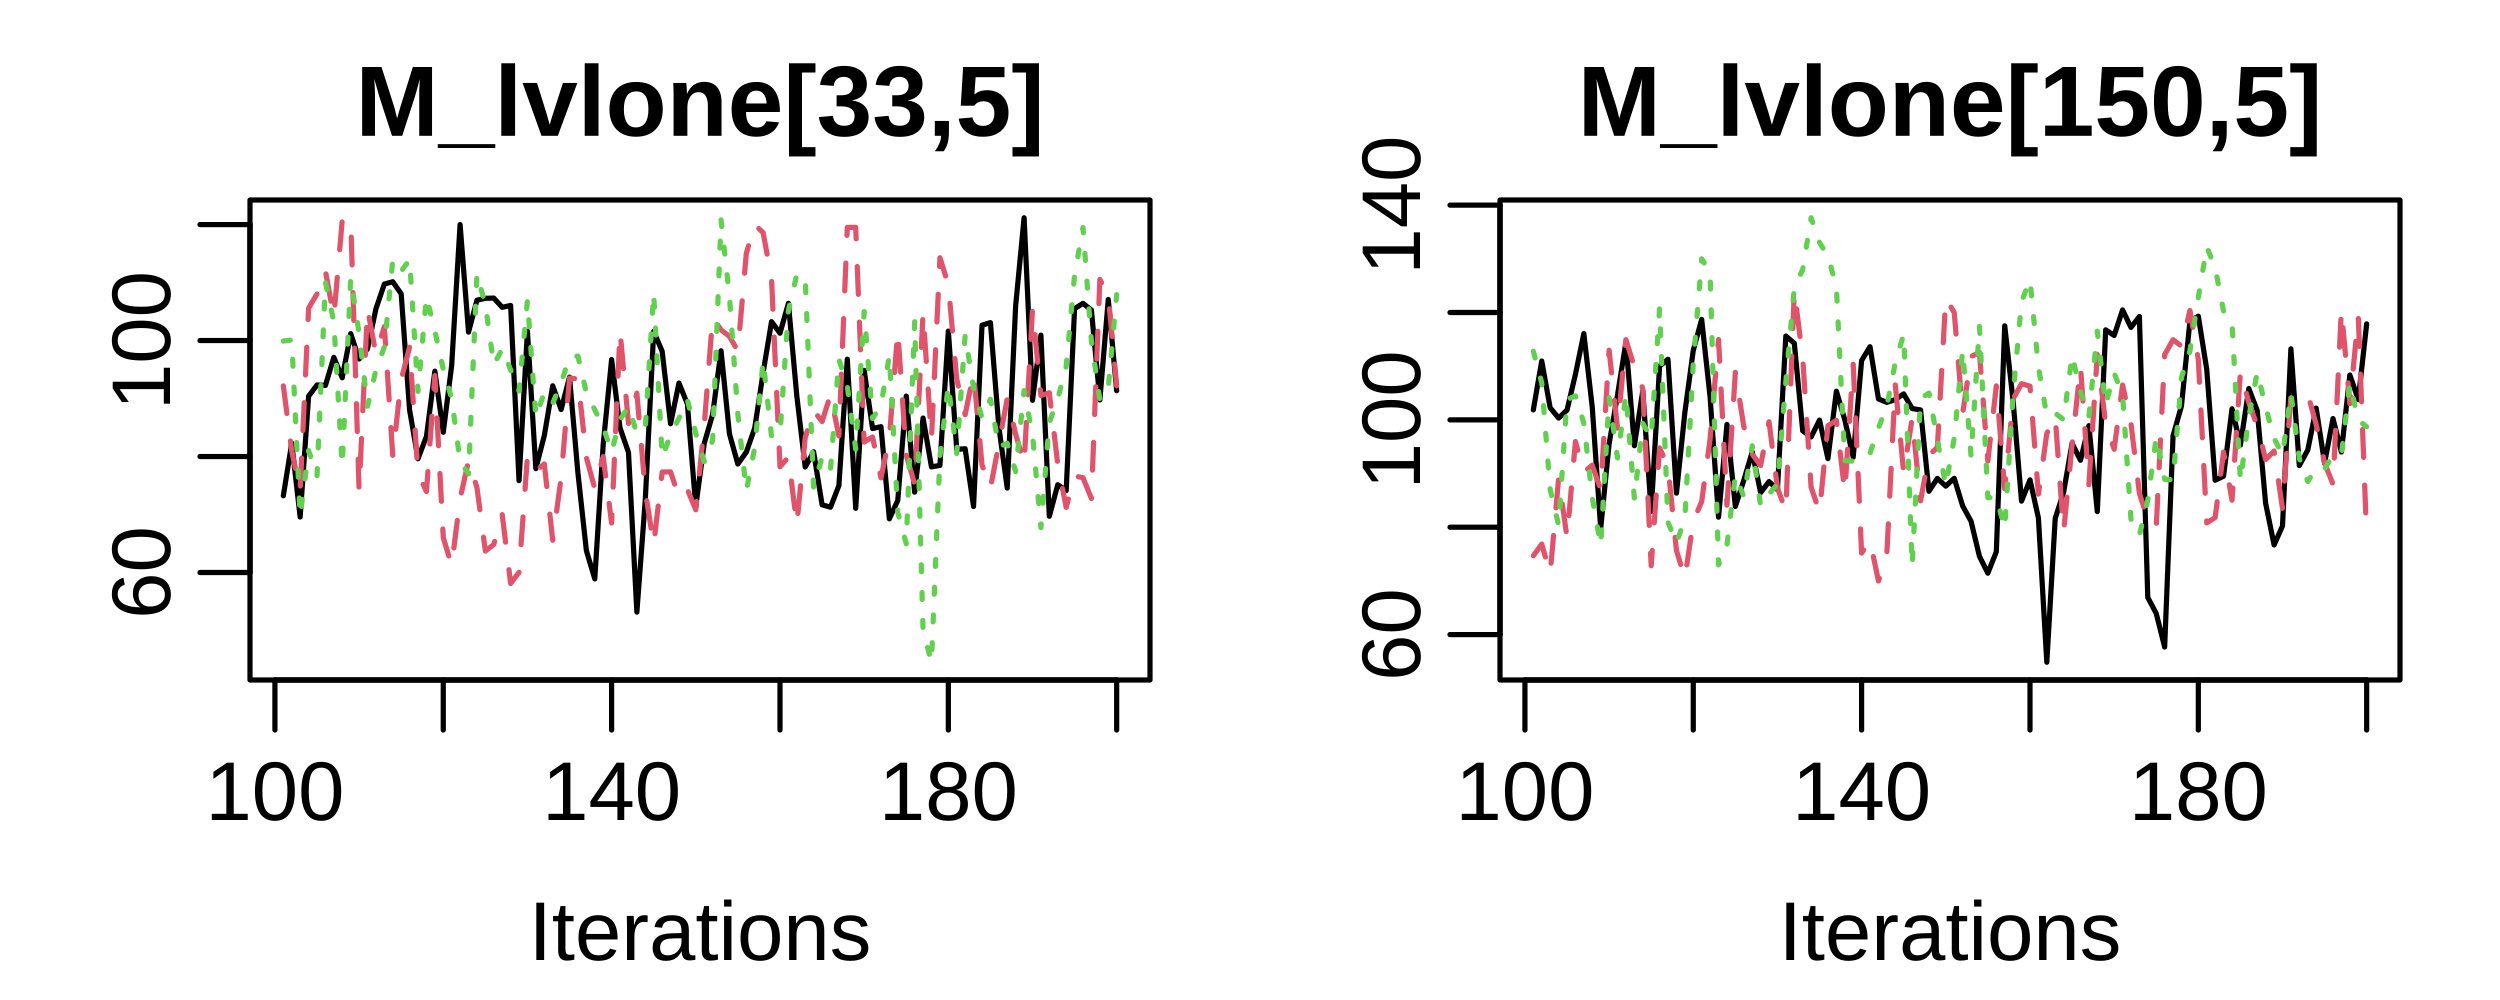
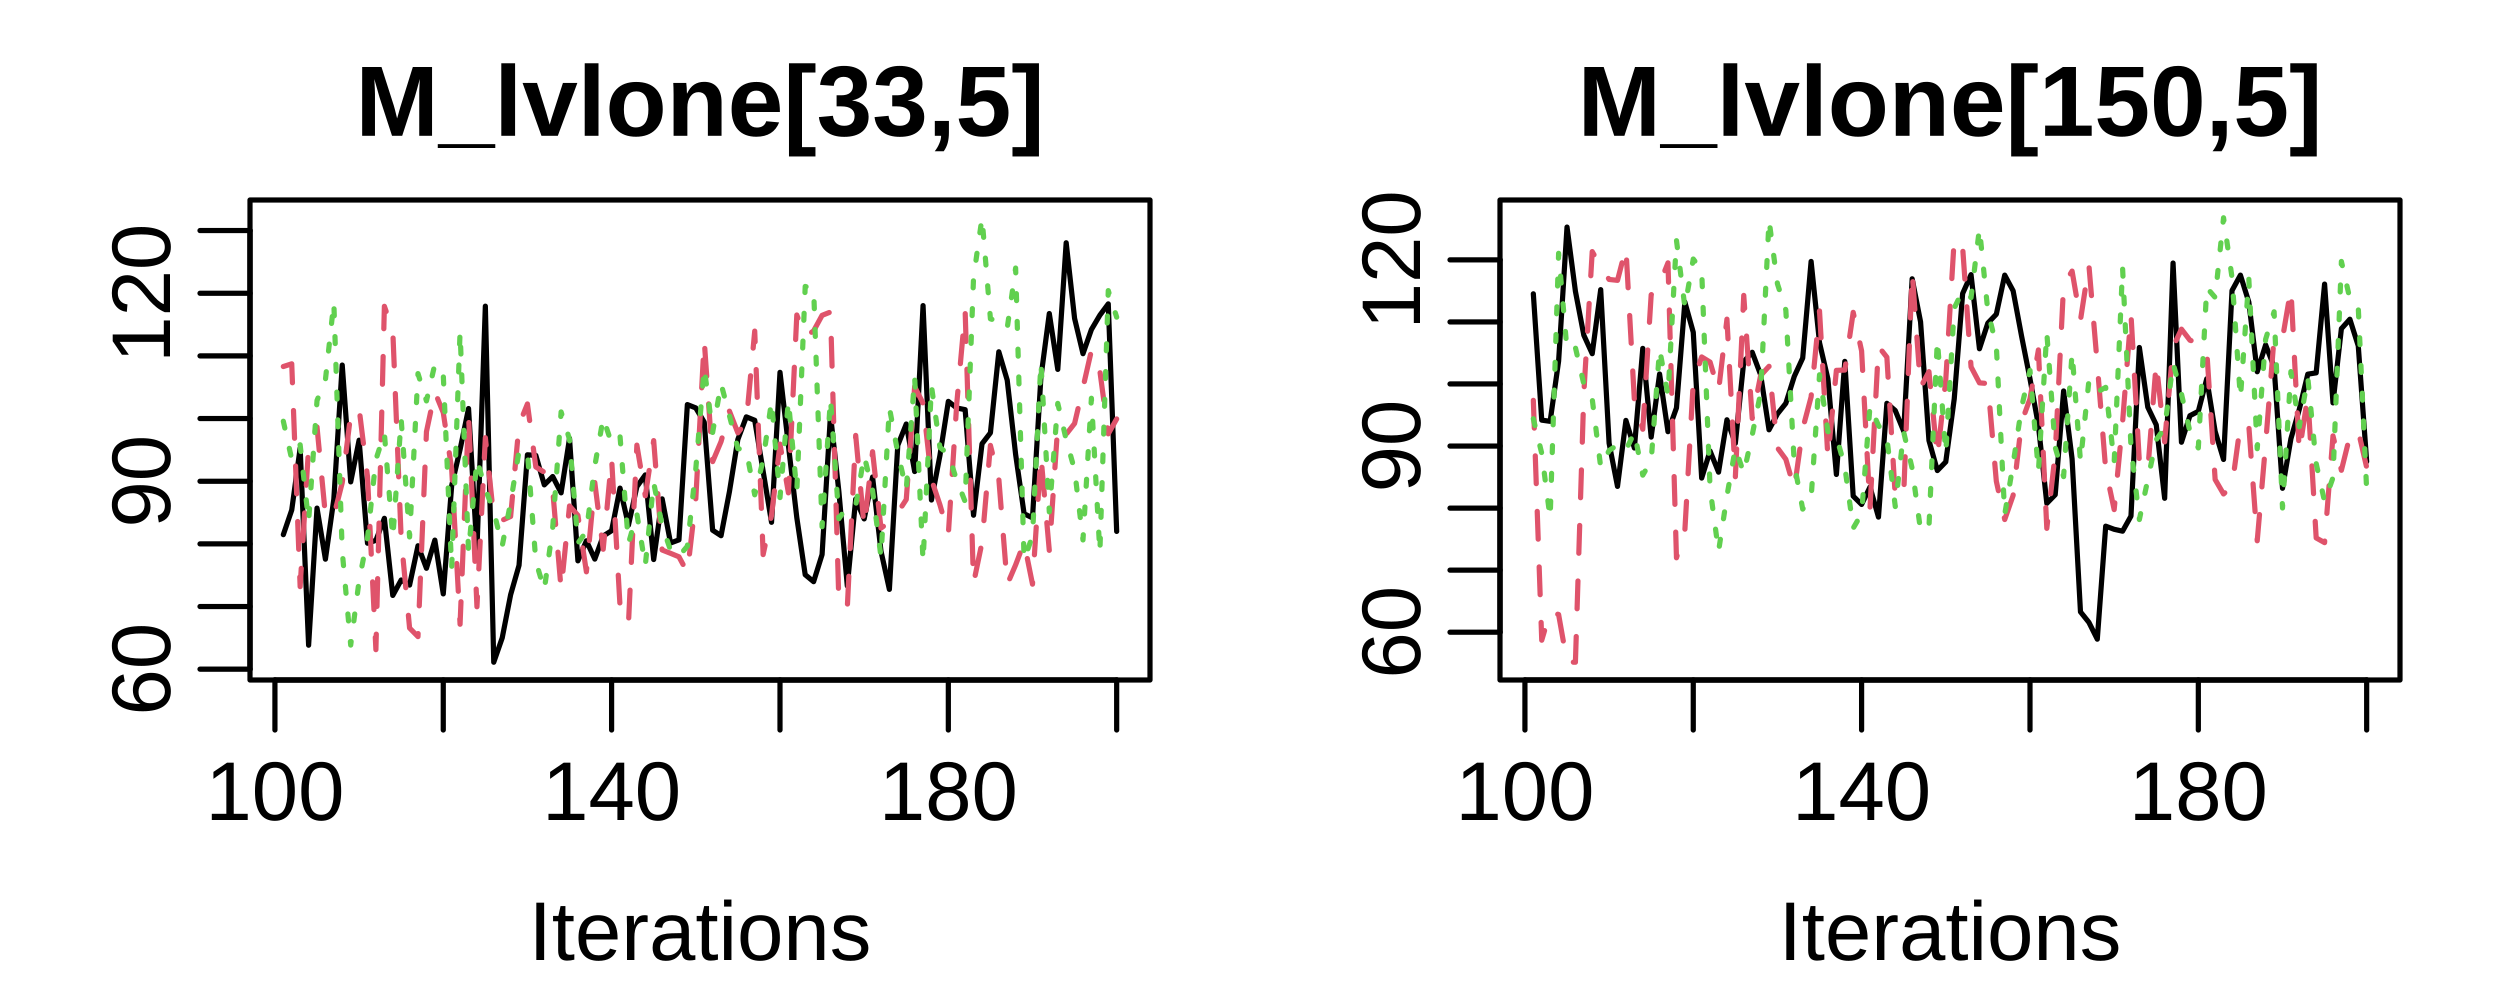
<svg xmlns="http://www.w3.org/2000/svg" width="360.00pt" height="144.00pt" viewBox="0 0 360.00 144.00">
  <g class="svglite">
    <defs>
      <style type="text/css">
    .svglite line, .svglite polyline, .svglite polygon, .svglite path, .svglite rect, .svglite circle {
      fill: none;
      stroke: #000000;
      stroke-linecap: round;
      stroke-linejoin: round;
      stroke-miterlimit: 10.00;
    }
    .svglite text {
      white-space: pre;
    }
    .svglite g.glyphgroup path {
      fill: inherit;
      stroke: none;
    }
  </style>
    </defs>
    <rect width="100%" height="100%" style="stroke: none; fill: #FFFFFF;" />
    <defs>
      <clipPath id="cpMC4wMHwzNjAuMDB8MC4wMHwxNDQuMDA=">
        <rect x="0.00" y="0.00" width="360.00" height="144.00" />
      </clipPath>
    </defs>
    <g clip-path="url(#cpMC4wMHwzNjAuMDB8MC4wMHwxNDQuMDA=)">
</g>
    <defs>
      <clipPath id="cpMzYuMDB8MTY1LjYwfDI4LjgwfDk3Ljky">
        <rect x="36.00" y="28.80" width="129.60" height="69.12" />
      </clipPath>
    </defs>
    <g clip-path="url(#cpMzYuMDB8MTY1LjYwfDI4LjgwfDk3Ljky)">
-       <polyline points="40.80,71.39 42.01,63.82 43.22,74.45 44.44,57.05 45.65,55.44 46.86,55.50 48.07,51.46 49.28,54.40 50.50,48.05 51.71,51.70 52.92,50.24 54.13,44.48 55.35,40.90 56.56,40.57 57.77,42.31 58.98,59.04 60.19,66.06 61.41,62.84 62.62,53.45 63.83,62.24 65.04,52.63 66.25,32.34 67.47,47.82 68.68,43.23 69.89,42.96 71.10,42.92 72.32,44.25 73.53,43.99 74.74,69.21 75.95,47.71 77.16,67.48 78.38,62.73 79.59,55.56 80.80,58.97 82.01,54.31 83.22,68.11 84.44,79.30 85.65,83.36 86.86,64.01 88.07,51.78 89.28,61.61 90.50,65.15 91.71,88.14 92.92,72.00 94.13,47.72 95.35,50.59 96.56,61.02 97.77,55.16 98.98,58.16 100.19,72.94 101.41,63.85 102.62,59.68 103.83,50.52 105.04,62.47 106.25,66.82 107.47,65.10 108.68,61.64 109.89,53.67 111.10,46.32 112.32,47.98 113.53,43.68 114.74,57.01 115.95,67.25 117.16,65.06 118.38,72.69 119.59,73.04 120.80,69.93 122.01,51.72 123.22,73.19 124.44,53.34 125.65,61.71 126.86,61.44 128.07,74.71 129.28,72.06 130.50,57.04 131.71,70.87 132.92,60.20 134.13,67.23 135.35,67.02 136.56,47.68 137.77,64.71 138.98,64.62 140.19,72.93 141.41,46.83 142.62,46.46 143.83,61.45 145.04,70.28 146.25,44.07 147.47,31.36 148.68,57.64 149.89,48.26 151.10,74.34 152.32,69.80 153.53,70.65 154.74,44.44 155.95,43.69 157.16,44.64 158.38,57.59 159.59,43.13 160.80,56.26 " style="stroke-width: 0.75;" />
+       <polyline points="40.80,76.99 42.01,73.44 43.22,64.54 44.44,92.91 45.65,73.17 46.86,80.52 48.07,71.89 49.28,52.57 50.50,69.39 51.71,63.39 52.92,78.22 54.13,77.81 55.35,74.64 56.56,85.74 57.77,83.52 58.98,84.25 60.19,78.59 61.41,81.83 62.62,77.78 63.83,85.52 65.04,69.94 66.25,64.73 67.47,58.83 68.68,79.18 69.89,44.09 71.10,95.36 72.32,91.85 73.53,85.64 74.74,81.41 75.95,65.49 77.16,65.58 78.38,69.82 79.59,68.62 80.80,70.97 82.01,63.15 83.22,80.76 84.44,77.88 85.65,80.51 86.86,77.19 88.07,76.42 89.28,70.29 90.50,75.62 91.71,70.08 92.92,68.39 94.13,80.57 95.35,71.84 96.56,78.19 97.77,77.74 98.98,58.26 100.19,58.74 101.41,60.79 102.62,76.35 103.83,77.14 105.04,70.79 106.25,63.28 107.47,60.03 108.68,60.52 109.89,67.85 111.10,75.21 112.32,53.62 113.53,64.13 114.74,74.54 115.95,82.76 117.16,83.76 118.38,79.85 119.59,59.73 120.80,70.81 122.01,84.36 123.22,71.87 124.44,74.72 125.65,68.69 126.86,79.36 128.07,84.87 129.28,64.12 130.50,61.06 131.71,67.90 132.92,44.01 134.13,72.00 135.35,65.59 136.56,57.80 137.77,58.75 138.98,58.99 140.19,74.19 141.41,63.90 142.62,62.33 143.83,50.66 145.04,54.75 146.25,65.44 147.47,73.98 148.68,74.57 149.89,54.35 151.10,45.15 152.32,53.19 153.53,34.96 154.74,45.85 155.95,50.93 157.16,47.46 158.38,45.39 159.59,43.76 160.80,76.52 " style="stroke-width: 0.75;" />
    </g>
    <g clip-path="url(#cpMC4wMHwzNjAuMDB8MC4wMHwxNDQuMDA=)">
      <line x1="39.59" y1="97.92" x2="160.80" y2="97.92" style="stroke-width: 0.75;" />
      <line x1="39.59" y1="97.92" x2="39.59" y2="105.12" style="stroke-width: 0.75;" />
      <line x1="63.83" y1="97.92" x2="63.83" y2="105.12" style="stroke-width: 0.75;" />
      <line x1="88.07" y1="97.92" x2="88.07" y2="105.12" style="stroke-width: 0.75;" />
      <line x1="112.32" y1="97.92" x2="112.32" y2="105.12" style="stroke-width: 0.75;" />
      <line x1="136.56" y1="97.92" x2="136.56" y2="105.12" style="stroke-width: 0.75;" />
      <line x1="160.80" y1="97.92" x2="160.80" y2="105.12" style="stroke-width: 0.75;" />
      <text x="39.59" y="118.08" text-anchor="middle" style="font-size: 12.00px; font-family: &quot;Arial&quot;;" textLength="20.02px" lengthAdjust="spacingAndGlyphs">100</text>
      <text x="88.07" y="118.08" text-anchor="middle" style="font-size: 12.00px; font-family: &quot;Arial&quot;;" textLength="20.02px" lengthAdjust="spacingAndGlyphs">140</text>
      <text x="136.56" y="118.08" text-anchor="middle" style="font-size: 12.00px; font-family: &quot;Arial&quot;;" textLength="20.02px" lengthAdjust="spacingAndGlyphs">180</text>
-       <line x1="36.00" y1="82.44" x2="36.00" y2="32.34" style="stroke-width: 0.75;" />
-       <line x1="36.00" y1="82.44" x2="28.80" y2="82.44" style="stroke-width: 0.75;" />
-       <line x1="36.00" y1="65.74" x2="28.80" y2="65.74" style="stroke-width: 0.75;" />
-       <line x1="36.00" y1="49.04" x2="28.80" y2="49.04" style="stroke-width: 0.75;" />
-       <line x1="36.00" y1="32.34" x2="28.80" y2="32.34" style="stroke-width: 0.75;" />
-       <text transform="translate(24.48,82.44) rotate(-90)" text-anchor="middle" style="font-size: 12.00px; font-family: &quot;Arial&quot;;" textLength="13.34px" lengthAdjust="spacingAndGlyphs">60</text>
-       <text transform="translate(24.48,49.04) rotate(-90)" text-anchor="middle" style="font-size: 12.00px; font-family: &quot;Arial&quot;;" textLength="20.02px" lengthAdjust="spacingAndGlyphs">100</text>
+       <line x1="36.00" y1="96.36" x2="36.00" y2="33.20" style="stroke-width: 0.75;" />
+       <line x1="36.00" y1="96.36" x2="28.80" y2="96.36" style="stroke-width: 0.75;" />
+       <line x1="36.00" y1="87.34" x2="28.80" y2="87.34" style="stroke-width: 0.75;" />
+       <line x1="36.00" y1="78.32" x2="28.80" y2="78.32" style="stroke-width: 0.75;" />
+       <line x1="36.00" y1="69.30" x2="28.80" y2="69.30" style="stroke-width: 0.75;" />
+       <line x1="36.00" y1="60.27" x2="28.80" y2="60.27" style="stroke-width: 0.75;" />
+       <line x1="36.00" y1="51.25" x2="28.80" y2="51.25" style="stroke-width: 0.75;" />
+       <line x1="36.00" y1="42.23" x2="28.80" y2="42.23" style="stroke-width: 0.75;" />
+       <line x1="36.00" y1="33.20" x2="28.80" y2="33.20" style="stroke-width: 0.75;" />
+       <text transform="translate(24.48,96.36) rotate(-90)" text-anchor="middle" style="font-size: 12.00px; font-family: &quot;Arial&quot;;" textLength="13.34px" lengthAdjust="spacingAndGlyphs">60</text>
+       <text transform="translate(24.48,69.30) rotate(-90)" text-anchor="middle" style="font-size: 12.00px; font-family: &quot;Arial&quot;;" textLength="13.34px" lengthAdjust="spacingAndGlyphs">90</text>
+       <text transform="translate(24.48,42.23) rotate(-90)" text-anchor="middle" style="font-size: 12.00px; font-family: &quot;Arial&quot;;" textLength="20.02px" lengthAdjust="spacingAndGlyphs">120</text>
      <polygon points="36.00,97.92 165.60,97.92 165.60,28.80 36.00,28.80 " style="stroke-width: 0.75;" />
    </g>
    <defs>
      <clipPath id="cpMC4wMHwxODAuMDB8MC4wMHwxNDQuMDA=">
        <rect x="0.00" y="0.00" width="180.00" height="144.00" />
      </clipPath>
    </defs>
    <g clip-path="url(#cpMC4wMHwxODAuMDB8MC4wMHwxNDQuMDA=)">
      <text x="100.80" y="19.55" text-anchor="middle" style="font-size: 14.40px; font-weight: bold; font-family: &quot;Arial&quot;;" textLength="99.17px" lengthAdjust="spacingAndGlyphs">M_lvlone[33,5]</text>
      <text x="100.80" y="138.24" text-anchor="middle" style="font-size: 12.00px; font-family: &quot;Arial&quot;;" textLength="49.34px" lengthAdjust="spacingAndGlyphs">Iterations</text>
    </g>
    <g clip-path="url(#cpMzYuMDB8MTY1LjYwfDI4LjgwfDk3Ljky)">
-       <polyline points="40.80,55.57 42.01,64.95 43.22,70.67 44.44,44.37 45.65,42.32 46.86,39.00 48.07,45.63 49.28,31.77 50.50,31.58 51.71,70.63 52.92,44.46 54.13,50.96 55.35,47.03 56.56,65.68 57.77,54.65 58.98,49.99 60.19,68.18 61.41,70.78 62.62,54.08 63.83,77.42 65.04,81.44 66.25,71.80 67.47,66.35 68.68,70.20 69.89,79.35 71.10,78.41 72.32,74.11 73.53,84.02 74.74,82.41 75.95,65.72 77.16,67.81 78.38,66.81 79.59,77.79 80.80,68.81 82.01,54.44 83.22,54.58 84.44,65.90 85.65,70.34 86.86,65.76 88.07,75.31 89.28,47.64 90.50,60.98 91.71,56.62 92.92,70.72 94.13,78.43 95.35,67.97 96.56,67.95 97.77,71.59 98.98,70.47 100.19,73.41 101.41,61.28 102.62,45.70 103.83,47.50 105.04,48.44 106.25,50.54 107.47,36.48 108.68,32.34 109.89,33.51 111.10,40.07 112.32,67.21 113.53,65.83 114.74,75.57 115.95,63.03 117.16,59.12 118.38,60.70 119.59,56.85 120.80,62.76 122.01,32.75 123.22,32.74 124.44,63.64 125.65,62.93 126.86,68.81 128.07,63.04 129.28,47.63 130.50,65.55 131.71,69.69 132.92,45.04 134.13,63.18 135.35,37.12 136.56,41.00 137.77,54.59 138.98,59.71 140.19,53.76 141.41,66.94 142.62,70.28 143.83,63.96 145.04,57.39 146.25,62.48 147.47,66.85 148.68,44.52 149.89,56.94 151.10,56.56 152.32,66.89 153.53,73.06 154.74,68.54 155.95,68.79 157.16,71.78 158.38,40.24 159.59,42.63 160.80,55.56 " style="stroke-width: 0.75; stroke: #DF536B; stroke-dasharray: 4.00,4.00;" />
-       <polyline points="40.80,49.11 42.01,48.96 43.22,74.31 44.44,64.88 45.65,68.53 46.86,40.63 48.07,46.35 49.28,67.06 50.50,40.04 51.71,48.02 52.92,58.50 54.13,53.30 55.35,49.95 56.56,37.43 57.77,39.07 58.98,37.38 60.19,56.35 61.41,42.72 62.62,47.66 63.83,53.18 65.04,57.39 66.25,66.46 67.47,68.23 68.68,39.44 69.89,43.89 71.10,52.53 72.32,50.24 73.53,53.26 74.74,56.29 75.95,43.26 77.16,60.08 78.38,56.50 79.59,58.09 80.80,55.13 82.01,51.43 83.22,51.27 84.44,56.58 85.65,59.02 86.86,61.49 88.07,65.07 89.28,60.43 90.50,58.54 91.71,62.43 92.92,61.67 94.13,42.18 95.35,65.87 96.56,62.61 97.77,60.24 98.98,57.55 100.19,62.39 101.41,66.48 102.62,63.40 103.83,31.67 105.04,42.66 106.25,59.65 107.47,70.65 108.68,64.43 109.89,51.92 111.10,62.84 112.32,62.51 113.53,44.70 114.74,39.55 115.95,39.93 117.16,70.16 118.38,65.83 119.59,67.67 120.80,51.73 122.01,55.60 123.22,64.68 124.44,44.87 125.65,60.27 126.86,58.36 128.07,51.23 129.28,73.79 130.50,78.30 131.71,46.33 132.92,90.80 134.13,95.36 135.35,65.70 136.56,55.44 137.77,65.29 138.98,48.28 140.19,55.83 141.41,60.20 142.62,57.49 143.83,64.35 145.04,63.83 146.25,67.91 147.47,56.25 148.68,62.61 149.89,75.97 151.10,60.85 152.32,57.43 153.53,52.75 154.74,39.60 155.95,32.77 157.16,49.13 158.38,57.60 159.59,55.83 160.80,42.43 " style="stroke-width: 0.75; stroke: #61D04F; stroke-dasharray: 1.00,3.00;" />
+       <polyline points="40.80,52.78 42.01,52.39 43.22,84.47 44.44,64.38 45.65,61.49 46.86,74.21 48.07,74.29 49.28,69.52 50.50,59.70 51.71,58.82 52.92,68.64 54.13,93.55 55.35,44.11 56.56,47.58 57.77,77.55 58.98,90.44 60.19,91.67 61.41,62.16 62.62,56.44 63.83,59.42 65.04,67.52 66.25,89.89 67.47,59.76 68.68,87.37 69.89,63.03 71.10,74.55 72.32,74.92 73.53,74.37 74.74,61.16 75.95,58.17 77.16,67.24 78.38,68.00 79.59,70.57 80.80,84.87 82.01,72.86 83.22,74.21 84.44,82.34 85.65,69.49 86.86,79.09 88.07,66.03 89.28,87.20 90.50,89.76 91.71,64.10 92.92,71.40 94.13,63.45 95.35,79.20 96.56,79.68 97.77,80.18 98.98,82.44 100.19,71.93 101.41,49.02 102.62,66.47 103.83,63.59 105.04,59.21 106.25,62.33 107.47,60.71 108.68,47.68 109.89,79.86 111.10,74.21 112.32,63.95 113.53,70.97 114.74,45.36 115.95,48.48 117.16,47.65 118.38,45.41 119.59,44.93 120.80,86.75 122.01,87.51 123.22,62.70 124.44,75.91 125.65,65.05 126.86,76.05 128.07,75.16 129.28,73.81 130.50,71.93 131.71,55.69 132.92,58.09 134.13,69.05 135.35,72.69 136.56,76.93 137.77,58.15 138.98,44.78 140.19,83.99 141.41,78.11 142.62,64.14 143.83,68.96 145.04,84.17 146.25,81.34 147.47,78.11 148.68,84.12 149.89,65.61 151.10,79.29 152.32,61.28 153.53,62.53 154.74,60.98 155.95,55.81 157.16,50.49 158.38,53.42 159.59,62.47 160.80,60.33 " style="stroke-width: 0.75; stroke: #DF536B; stroke-dasharray: 4.00,4.00;" />
+       <polyline points="40.80,60.66 42.01,66.14 43.22,64.05 44.44,75.10 45.65,57.67 46.86,54.69 48.07,43.53 49.28,79.38 50.50,92.89 51.71,83.61 52.92,77.46 54.13,66.18 55.35,62.39 56.56,77.44 57.77,60.38 58.98,77.32 60.19,53.80 61.41,57.73 62.62,52.44 63.83,53.92 65.04,81.90 66.25,47.77 67.47,79.43 68.68,66.19 69.89,70.43 71.10,73.62 72.32,78.61 73.53,72.36 74.74,64.93 75.95,65.10 77.16,80.83 78.38,84.94 79.59,75.96 80.80,59.32 82.01,63.26 83.22,78.21 84.44,76.53 85.65,67.11 86.86,60.18 88.07,63.85 89.28,62.78 90.50,78.25 91.71,73.98 92.92,81.45 94.13,69.49 95.35,75.71 96.56,79.24 97.77,80.09 98.98,78.65 100.19,67.57 101.41,52.96 102.62,62.27 103.83,55.25 105.04,59.86 106.25,64.59 107.47,64.86 108.68,71.25 109.89,66.23 111.10,57.77 112.32,71.65 113.53,57.71 114.74,70.78 115.95,41.25 117.16,41.57 118.38,75.84 119.59,57.39 120.80,74.69 122.01,72.89 123.22,72.81 124.44,65.63 125.65,70.63 126.86,80.20 128.07,58.69 129.28,65.20 130.50,70.51 131.71,54.31 132.92,80.85 134.13,55.57 135.35,64.42 136.56,65.41 137.77,69.16 138.98,72.24 140.19,39.96 141.41,31.36 142.62,45.91 143.83,46.32 145.04,47.25 146.25,38.60 147.47,80.60 148.68,77.18 149.89,52.18 151.10,73.71 152.32,58.09 153.53,63.29 154.74,67.68 155.95,77.75 157.16,57.35 158.38,79.56 159.59,41.85 160.80,45.67 " style="stroke-width: 0.75; stroke: #61D04F; stroke-dasharray: 1.00,3.00;" />
    </g>
    <defs>
      <clipPath id="cpMjE2LjAwfDM0NS42MHwyOC44MHw5Ny45Mg==">
        <rect x="216.00" y="28.80" width="129.60" height="69.12" />
      </clipPath>
    </defs>
    <g clip-path="url(#cpMjE2LjAwfDM0NS42MHwyOC44MHw5Ny45Mg==)">
-       <polyline points="220.80,59.02 222.01,51.99 223.22,58.71 224.44,60.20 225.65,59.05 226.86,53.92 228.07,48.03 229.28,58.59 230.50,76.08 231.71,63.92 232.92,56.90 234.13,49.30 235.35,64.18 236.56,56.29 237.77,73.63 238.98,52.73 240.19,51.74 241.41,71.01 242.62,59.39 243.83,50.46 245.04,46.00 246.25,57.13 247.47,74.47 248.68,61.12 249.89,72.93 251.10,69.19 252.32,65.08 253.53,70.94 254.74,69.35 255.95,70.50 257.16,48.39 258.38,49.43 259.59,62.04 260.80,62.92 262.01,60.49 263.22,66.04 264.44,56.33 265.65,60.46 266.86,65.84 268.07,51.92 269.28,49.93 270.50,57.45 271.71,57.94 272.92,57.54 274.13,56.72 275.35,58.83 276.56,59.03 277.77,70.74 278.98,68.89 280.19,70.00 281.41,68.88 282.62,72.85 283.83,75.06 285.04,80.11 286.25,82.54 287.47,79.45 288.68,46.92 289.89,57.78 291.10,72.16 292.32,69.10 293.53,74.58 294.74,95.36 295.95,74.66 297.16,70.88 298.38,63.83 299.59,66.28 300.80,61.30 302.01,73.67 303.22,47.50 304.44,48.31 305.65,44.63 306.86,47.15 308.07,45.58 309.28,86.04 310.50,88.34 311.71,93.17 312.92,62.74 314.13,58.47 315.35,46.23 316.56,45.53 317.77,53.19 318.98,69.15 320.19,68.58 321.41,58.87 322.62,64.08 323.83,55.95 325.04,59.12 326.25,72.47 327.47,78.47 328.68,75.74 329.89,50.23 331.10,67.04 332.32,64.80 333.53,58.77 334.74,66.69 335.95,60.27 337.16,65.09 338.38,54.00 339.59,57.54 340.80,46.64 " style="stroke-width: 0.75;" />
+       <polyline points="220.80,42.31 222.01,60.50 223.22,60.67 224.44,52.00 225.65,32.70 226.86,41.95 228.07,48.27 229.28,50.93 230.50,41.71 231.71,63.82 232.92,70.04 234.13,60.54 235.35,64.51 236.56,50.17 237.77,62.94 238.98,53.86 240.19,62.16 241.41,58.74 242.62,43.51 243.83,47.85 245.04,68.84 246.25,64.95 247.47,67.99 248.68,60.45 249.89,63.83 251.10,52.07 252.32,50.73 253.53,53.96 254.74,61.89 255.95,59.60 257.16,58.08 258.38,54.19 259.59,51.56 260.80,37.65 262.01,49.35 263.22,54.58 264.44,68.32 265.65,52.04 266.86,71.44 268.07,72.64 269.28,70.13 270.50,74.46 271.71,58.08 272.92,59.12 274.13,62.09 275.35,40.15 276.56,46.34 277.77,63.43 278.98,67.76 280.19,66.51 281.41,57.44 282.62,42.27 283.83,39.55 285.04,50.22 286.25,46.52 287.47,45.25 288.68,39.62 289.89,41.88 291.10,48.37 292.32,54.56 293.53,61.25 294.74,72.48 295.95,71.24 297.16,56.30 298.38,66.08 299.59,88.11 300.80,89.62 302.01,92.04 303.22,75.77 304.44,76.22 305.65,76.49 306.86,74.32 308.07,50.04 309.28,58.63 310.50,61.18 311.71,71.75 312.92,37.88 314.13,63.68 315.35,59.86 316.56,59.23 317.77,54.55 318.98,62.12 320.19,66.16 321.41,41.84 322.62,39.62 323.83,43.50 325.04,53.53 326.25,49.67 327.47,52.83 328.68,70.31 329.89,63.18 331.10,58.94 332.32,53.88 333.53,53.69 334.74,40.91 335.95,58.01 337.16,47.33 338.38,45.97 339.59,49.81 340.80,66.47 " style="stroke-width: 0.75;" />
    </g>
    <g clip-path="url(#cpMC4wMHwzNjAuMDB8MC4wMHwxNDQuMDA=)">
      <line x1="219.59" y1="97.92" x2="340.80" y2="97.92" style="stroke-width: 0.75;" />
      <line x1="219.59" y1="97.92" x2="219.59" y2="105.12" style="stroke-width: 0.75;" />
      <line x1="243.83" y1="97.92" x2="243.83" y2="105.12" style="stroke-width: 0.75;" />
      <line x1="268.07" y1="97.92" x2="268.07" y2="105.12" style="stroke-width: 0.75;" />
      <line x1="292.32" y1="97.92" x2="292.32" y2="105.12" style="stroke-width: 0.75;" />
      <line x1="316.56" y1="97.92" x2="316.56" y2="105.12" style="stroke-width: 0.75;" />
      <line x1="340.80" y1="97.92" x2="340.80" y2="105.12" style="stroke-width: 0.75;" />
      <text x="219.59" y="118.08" text-anchor="middle" style="font-size: 12.00px; font-family: &quot;Arial&quot;;" textLength="20.02px" lengthAdjust="spacingAndGlyphs">100</text>
      <text x="268.07" y="118.08" text-anchor="middle" style="font-size: 12.00px; font-family: &quot;Arial&quot;;" textLength="20.02px" lengthAdjust="spacingAndGlyphs">140</text>
      <text x="316.56" y="118.08" text-anchor="middle" style="font-size: 12.00px; font-family: &quot;Arial&quot;;" textLength="20.02px" lengthAdjust="spacingAndGlyphs">180</text>
-       <line x1="216.00" y1="91.38" x2="216.00" y2="29.54" style="stroke-width: 0.75;" />
-       <line x1="216.00" y1="91.38" x2="208.80" y2="91.38" style="stroke-width: 0.75;" />
-       <line x1="216.00" y1="75.92" x2="208.80" y2="75.92" style="stroke-width: 0.75;" />
-       <line x1="216.00" y1="60.46" x2="208.80" y2="60.46" style="stroke-width: 0.75;" />
-       <line x1="216.00" y1="45.00" x2="208.80" y2="45.00" style="stroke-width: 0.75;" />
-       <line x1="216.00" y1="29.54" x2="208.80" y2="29.54" style="stroke-width: 0.75;" />
-       <text transform="translate(204.48,91.38) rotate(-90)" text-anchor="middle" style="font-size: 12.00px; font-family: &quot;Arial&quot;;" textLength="13.34px" lengthAdjust="spacingAndGlyphs">60</text>
-       <text transform="translate(204.48,60.46) rotate(-90)" text-anchor="middle" style="font-size: 12.00px; font-family: &quot;Arial&quot;;" textLength="20.02px" lengthAdjust="spacingAndGlyphs">100</text>
-       <text transform="translate(204.48,29.54) rotate(-90)" text-anchor="middle" style="font-size: 12.00px; font-family: &quot;Arial&quot;;" textLength="20.02px" lengthAdjust="spacingAndGlyphs">140</text>
+       <line x1="216.00" y1="91.04" x2="216.00" y2="37.42" style="stroke-width: 0.75;" />
+       <line x1="216.00" y1="91.04" x2="208.80" y2="91.04" style="stroke-width: 0.75;" />
+       <line x1="216.00" y1="82.10" x2="208.80" y2="82.10" style="stroke-width: 0.75;" />
+       <line x1="216.00" y1="73.17" x2="208.80" y2="73.17" style="stroke-width: 0.75;" />
+       <line x1="216.00" y1="64.23" x2="208.80" y2="64.23" style="stroke-width: 0.75;" />
+       <line x1="216.00" y1="55.29" x2="208.80" y2="55.29" style="stroke-width: 0.75;" />
+       <line x1="216.00" y1="46.36" x2="208.80" y2="46.36" style="stroke-width: 0.75;" />
+       <line x1="216.00" y1="37.42" x2="208.80" y2="37.42" style="stroke-width: 0.75;" />
+       <text transform="translate(204.48,91.04) rotate(-90)" text-anchor="middle" style="font-size: 12.00px; font-family: &quot;Arial&quot;;" textLength="13.34px" lengthAdjust="spacingAndGlyphs">60</text>
+       <text transform="translate(204.48,64.23) rotate(-90)" text-anchor="middle" style="font-size: 12.00px; font-family: &quot;Arial&quot;;" textLength="13.34px" lengthAdjust="spacingAndGlyphs">90</text>
+       <text transform="translate(204.48,37.42) rotate(-90)" text-anchor="middle" style="font-size: 12.00px; font-family: &quot;Arial&quot;;" textLength="20.02px" lengthAdjust="spacingAndGlyphs">120</text>
      <polygon points="216.00,97.92 345.60,97.92 345.60,28.80 216.00,28.80 " style="stroke-width: 0.75;" />
    </g>
    <defs>
      <clipPath id="cpMTgwLjAwfDM2MC4wMHwwLjAwfDE0NC4wMA==">
        <rect x="180.00" y="0.00" width="180.00" height="144.00" />
      </clipPath>
    </defs>
    <g clip-path="url(#cpMTgwLjAwfDM2MC4wMHwwLjAwfDE0NC4wMA==)">
      <text x="280.80" y="19.55" text-anchor="middle" style="font-size: 14.40px; font-weight: bold; font-family: &quot;Arial&quot;;" textLength="107.17px" lengthAdjust="spacingAndGlyphs">M_lvlone[150,5]</text>
      <text x="280.80" y="138.24" text-anchor="middle" style="font-size: 12.00px; font-family: &quot;Arial&quot;;" textLength="49.34px" lengthAdjust="spacingAndGlyphs">Iterations</text>
    </g>
    <g clip-path="url(#cpMjE2LjAwfDM0NS42MHwyOC44MHw5Ny45Mg==)">
-       <polyline points="220.80,80.03 222.01,78.35 223.22,82.60 224.44,68.88 225.65,77.38 226.86,63.58 228.07,68.00 229.28,66.98 230.50,70.51 231.71,50.43 232.92,61.66 234.13,48.91 235.35,52.88 236.56,55.96 237.77,81.46 238.98,64.50 240.19,67.18 241.41,79.27 242.62,83.25 243.83,75.08 245.04,72.23 246.25,63.23 247.47,48.90 248.68,72.74 249.89,53.62 251.10,61.40 252.32,65.41 253.53,67.04 254.74,60.73 255.95,70.25 257.16,73.64 258.38,41.90 259.59,51.54 260.80,70.18 262.01,73.70 263.22,61.31 264.44,60.53 265.65,70.86 266.86,52.45 268.07,79.64 269.28,77.84 270.50,83.66 271.71,79.67 272.92,55.43 274.13,68.05 275.35,60.24 276.56,72.12 277.77,65.53 278.98,64.45 280.19,42.90 281.41,45.02 282.62,59.56 283.83,51.34 285.04,50.76 286.25,66.39 287.47,55.57 288.68,70.38 289.89,57.44 291.10,55.25 292.32,55.61 293.53,71.15 294.74,62.42 295.95,60.03 297.16,76.57 298.38,64.11 299.59,52.73 300.80,69.80 302.01,51.03 303.22,61.08 304.44,64.69 305.65,55.45 306.86,61.02 308.07,71.03 309.28,74.79 310.50,75.85 311.71,51.07 312.92,48.92 314.13,49.84 315.35,44.71 316.56,51.80 317.77,75.29 318.98,74.53 320.19,65.10 321.41,72.02 322.62,53.53 323.83,57.97 325.04,61.33 326.25,66.18 327.47,64.95 328.68,73.23 329.89,57.10 331.10,56.74 332.32,56.74 333.53,61.13 334.74,66.66 335.95,69.74 337.16,44.59 338.38,58.12 339.59,45.52 340.80,77.42 " style="stroke-width: 0.75; stroke: #DF536B; stroke-dasharray: 4.00,4.00;" />
-       <polyline points="220.80,50.58 222.01,55.12 223.22,70.46 224.44,75.62 225.65,57.54 226.86,57.01 228.07,60.93 229.28,71.62 230.50,78.56 231.71,57.27 232.92,65.94 234.13,56.80 235.35,71.78 236.56,60.96 237.77,63.07 238.98,44.42 240.19,75.20 241.41,78.20 242.62,74.68 243.83,52.31 245.04,37.28 246.25,39.27 247.47,81.34 248.68,78.51 249.89,68.42 251.10,71.51 252.32,64.19 253.53,72.88 254.74,71.15 255.95,69.69 257.16,54.95 258.38,41.46 259.59,38.81 260.80,31.36 262.01,34.93 263.22,36.87 264.44,41.34 265.65,66.31 266.86,66.42 268.07,65.63 269.28,65.26 270.50,61.62 271.71,58.49 272.92,52.20 274.13,48.15 275.35,81.48 276.56,57.37 277.77,56.61 278.98,63.31 280.19,69.95 281.41,63.08 282.62,50.45 283.83,65.70 285.04,46.96 286.25,71.67 287.47,71.57 288.68,76.08 289.89,56.75 291.10,43.43 292.32,40.30 293.53,52.85 294.74,59.87 295.95,59.50 297.16,60.43 298.38,51.15 299.59,56.35 300.80,60.06 302.01,47.69 303.22,58.31 304.44,53.72 305.65,56.85 306.86,74.75 308.07,77.07 309.28,72.01 310.50,62.90 311.71,69.02 312.92,69.10 314.13,54.37 315.35,50.52 316.56,42.82 317.77,35.55 318.98,38.55 320.19,44.80 321.41,46.36 322.62,69.26 323.83,60.06 325.04,53.59 326.25,58.57 327.47,63.13 328.68,65.52 329.89,56.62 331.10,66.03 332.32,69.34 333.53,67.43 334.74,67.54 335.95,65.53 337.16,65.51 338.38,55.19 339.59,60.51 340.80,61.45 " style="stroke-width: 0.75; stroke: #61D04F; stroke-dasharray: 1.00,3.00;" />
+       <polyline points="220.80,57.65 222.01,92.19 223.22,88.08 224.44,88.49 225.65,95.34 226.86,95.36 228.07,56.65 229.28,36.23 230.50,38.37 231.71,40.24 232.92,40.37 234.13,35.68 235.35,57.62 236.56,61.81 237.77,42.46 238.98,40.89 240.19,37.85 241.41,80.32 242.62,76.38 243.83,55.03 245.04,51.40 246.25,52.14 247.47,56.29 248.68,45.96 249.89,68.70 251.10,42.54 252.32,60.25 253.53,54.07 254.74,52.75 255.95,64.49 257.16,66.14 258.38,70.38 259.59,61.73 260.80,57.15 262.01,44.78 263.22,65.89 264.44,53.33 265.65,53.29 266.86,44.98 268.07,50.53 269.28,73.16 270.50,49.89 271.71,51.44 272.92,71.51 274.13,71.32 275.35,39.18 276.56,55.79 277.77,53.52 278.98,65.82 280.19,54.72 281.41,34.41 282.62,35.62 283.83,52.83 285.04,55.13 286.25,55.23 287.47,69.30 288.68,74.81 289.89,71.34 291.10,60.80 292.32,57.43 293.53,50.39 294.74,76.08 295.95,65.32 297.16,41.02 298.38,39.04 299.59,46.08 300.80,38.18 302.01,52.48 303.22,67.62 304.44,73.38 305.65,60.79 306.86,45.28 308.07,66.53 309.28,67.74 310.50,52.22 311.71,63.63 312.92,49.98 314.13,47.40 315.35,48.99 316.56,49.41 317.77,50.42 318.98,69.05 320.19,71.13 321.41,70.01 322.62,61.10 323.83,61.34 325.04,77.87 326.25,63.91 327.47,48.56 328.68,48.74 329.89,41.58 331.10,65.08 332.32,56.96 333.53,77.46 334.74,78.14 335.95,62.77 337.16,67.72 338.38,62.80 339.59,62.04 340.80,67.30 " style="stroke-width: 0.75; stroke: #DF536B; stroke-dasharray: 4.00,4.00;" />
+       <polyline points="220.80,60.30 222.01,65.28 223.22,74.62 224.44,36.48 225.65,50.37 226.86,50.05 228.07,55.30 229.28,57.46 230.50,67.25 231.71,64.88 232.92,64.06 234.13,64.84 235.35,62.26 236.56,68.42 237.77,66.33 238.98,50.26 240.19,56.90 241.41,34.60 242.62,44.20 243.83,37.30 245.04,38.91 246.25,70.32 247.47,79.41 248.68,71.42 249.89,64.53 251.10,68.13 252.32,62.64 253.53,56.56 254.74,31.67 255.95,40.87 257.16,44.65 258.38,66.84 259.59,73.31 260.80,71.74 262.01,53.97 263.22,62.15 264.44,62.84 265.65,67.20 266.86,76.06 268.07,73.97 269.28,58.48 270.50,61.26 271.71,63.12 272.92,72.94 274.13,62.20 275.35,67.46 276.56,76.37 277.77,75.89 278.98,48.91 280.19,65.24 281.41,44.37 282.62,41.86 283.83,42.85 285.04,32.89 286.25,44.81 287.47,49.75 288.68,74.09 289.89,66.81 291.10,58.67 292.32,53.35 293.53,67.91 294.74,47.90 295.95,64.42 297.16,68.63 298.38,50.81 299.59,66.44 300.80,54.82 302.01,56.45 303.22,55.78 304.44,66.59 305.65,38.56 306.86,64.33 308.07,74.81 309.28,69.07 310.50,63.31 311.71,61.63 312.92,52.32 314.13,56.72 315.35,62.16 316.56,64.50 317.77,41.42 318.98,42.83 320.19,31.36 321.41,39.97 322.62,57.33 323.83,40.16 325.04,64.61 326.25,48.85 327.47,44.90 328.68,73.15 329.89,53.51 331.10,61.44 332.32,54.36 333.53,66.74 334.74,72.23 335.95,68.78 337.16,37.65 338.38,43.02 339.59,44.28 340.80,70.59 " style="stroke-width: 0.75; stroke: #61D04F; stroke-dasharray: 1.00,3.00;" />
    </g>
  </g>
</svg>
